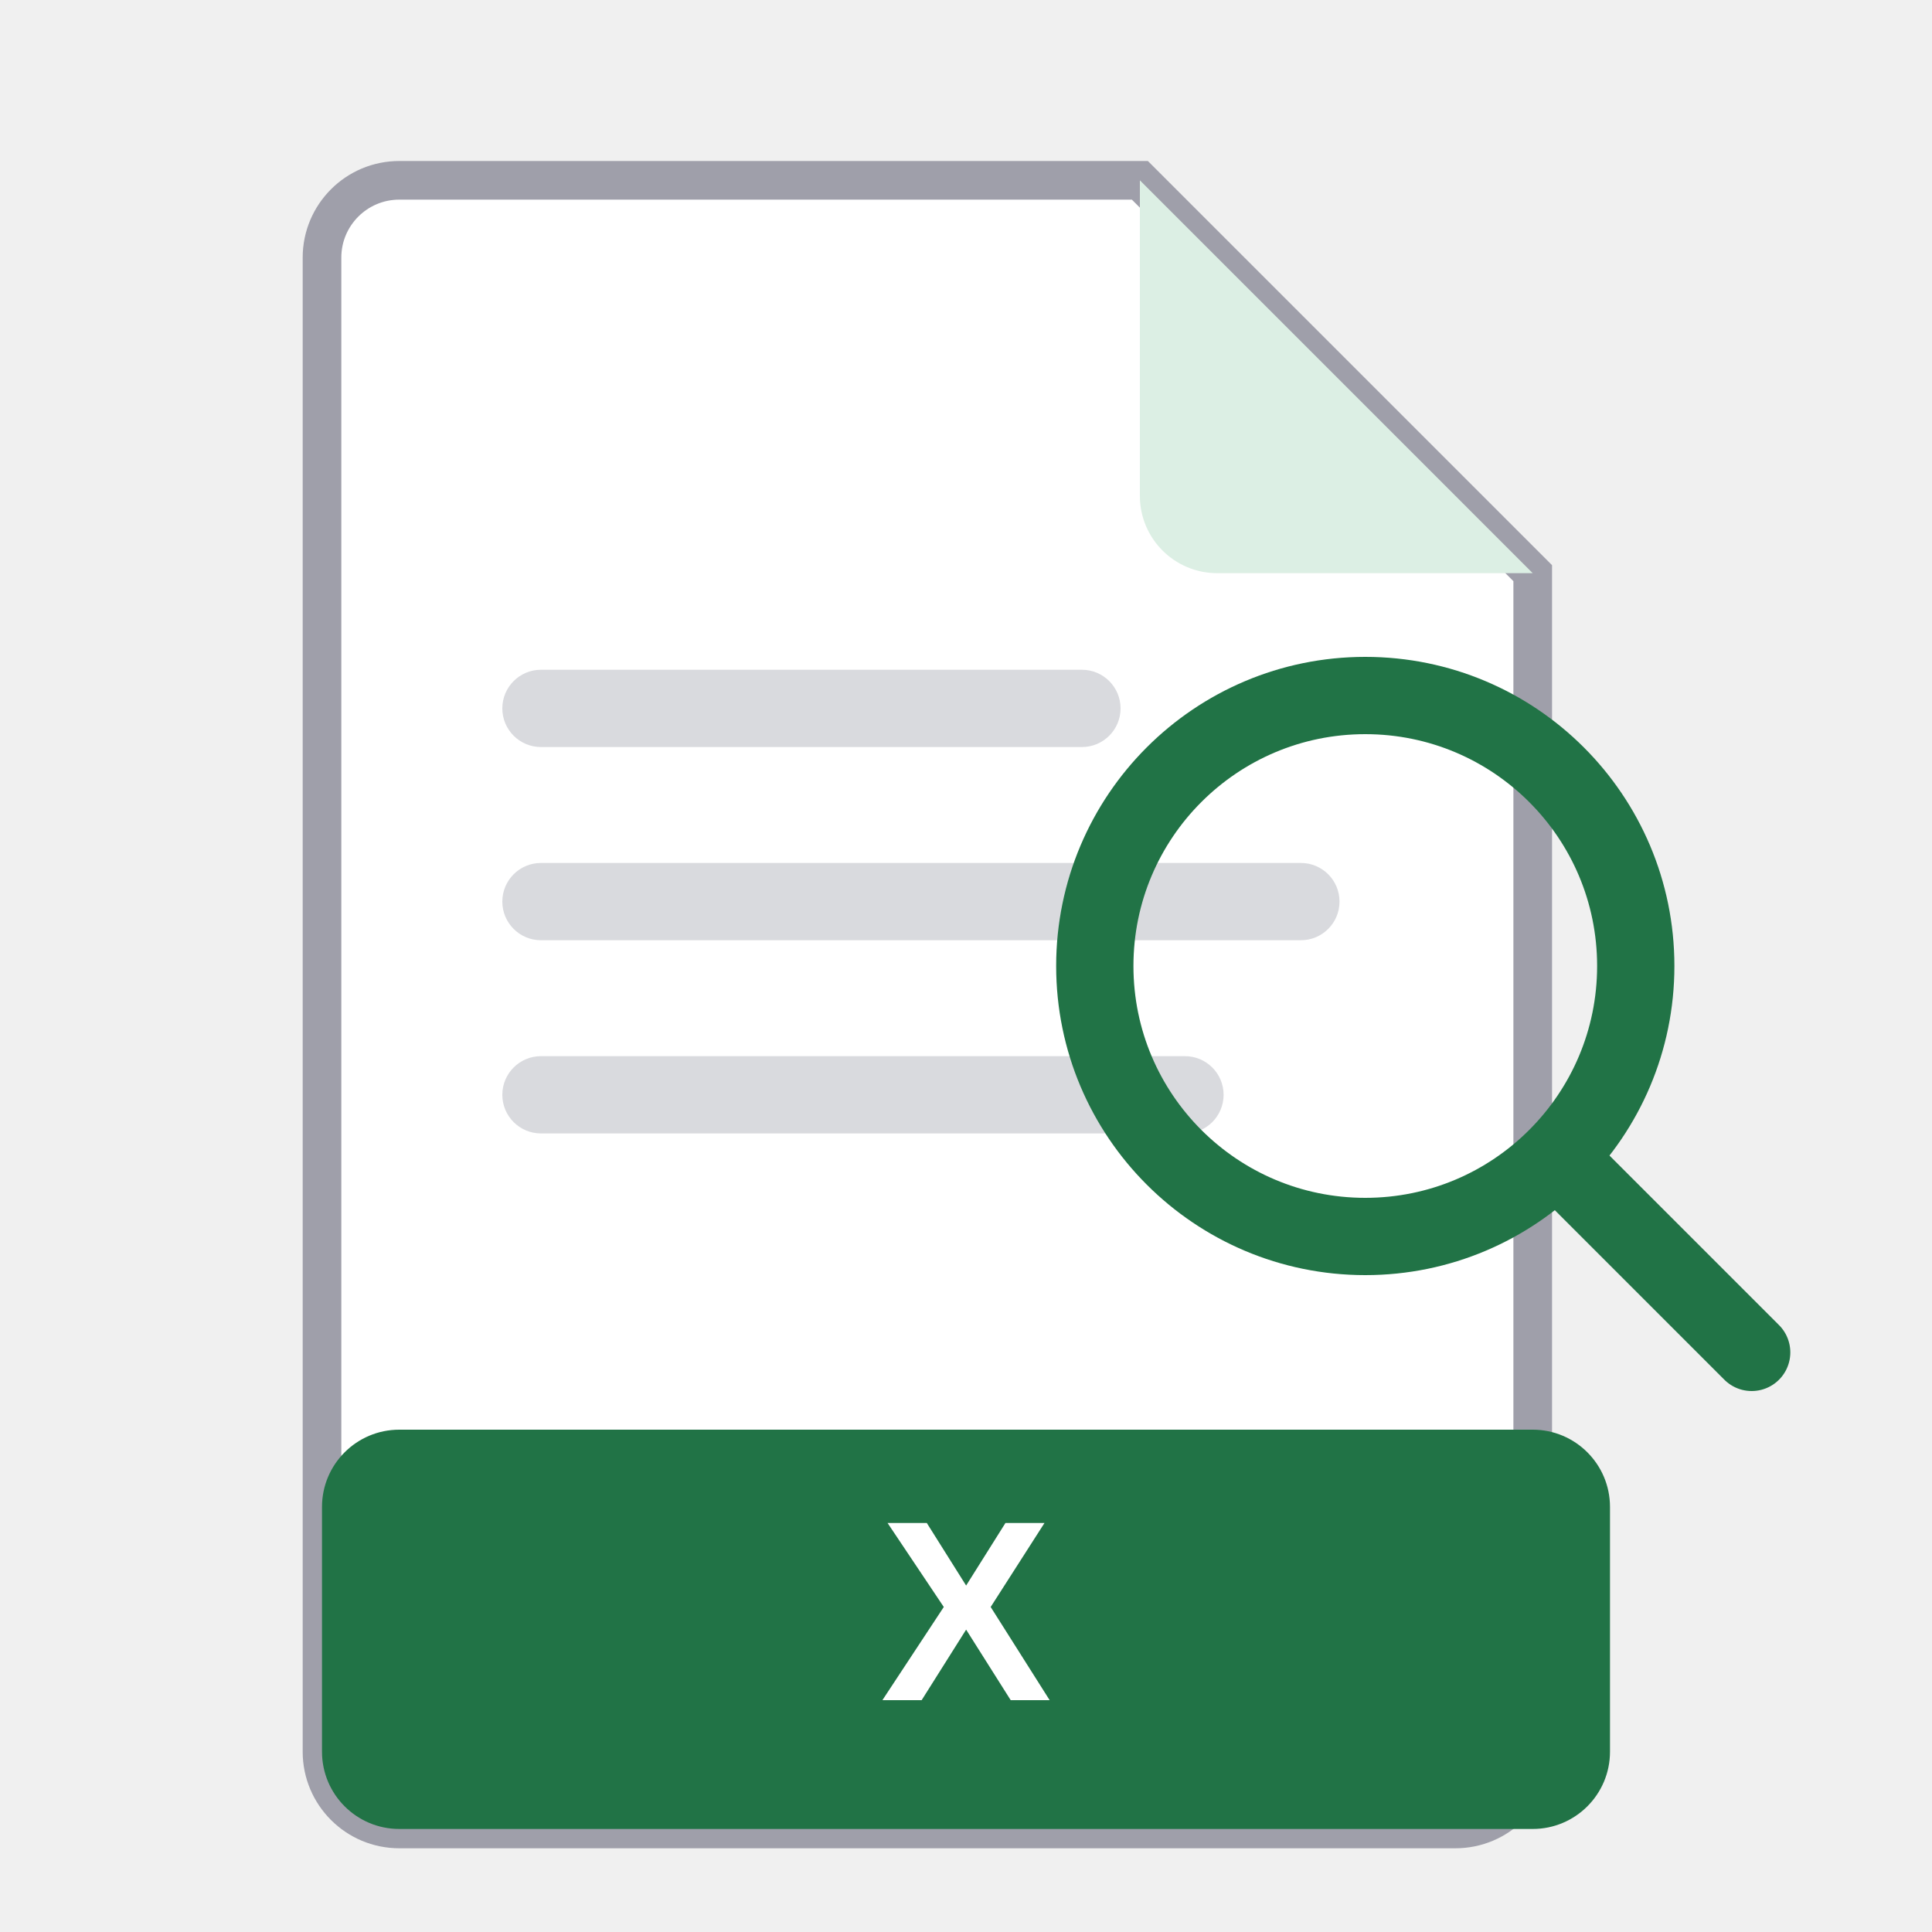
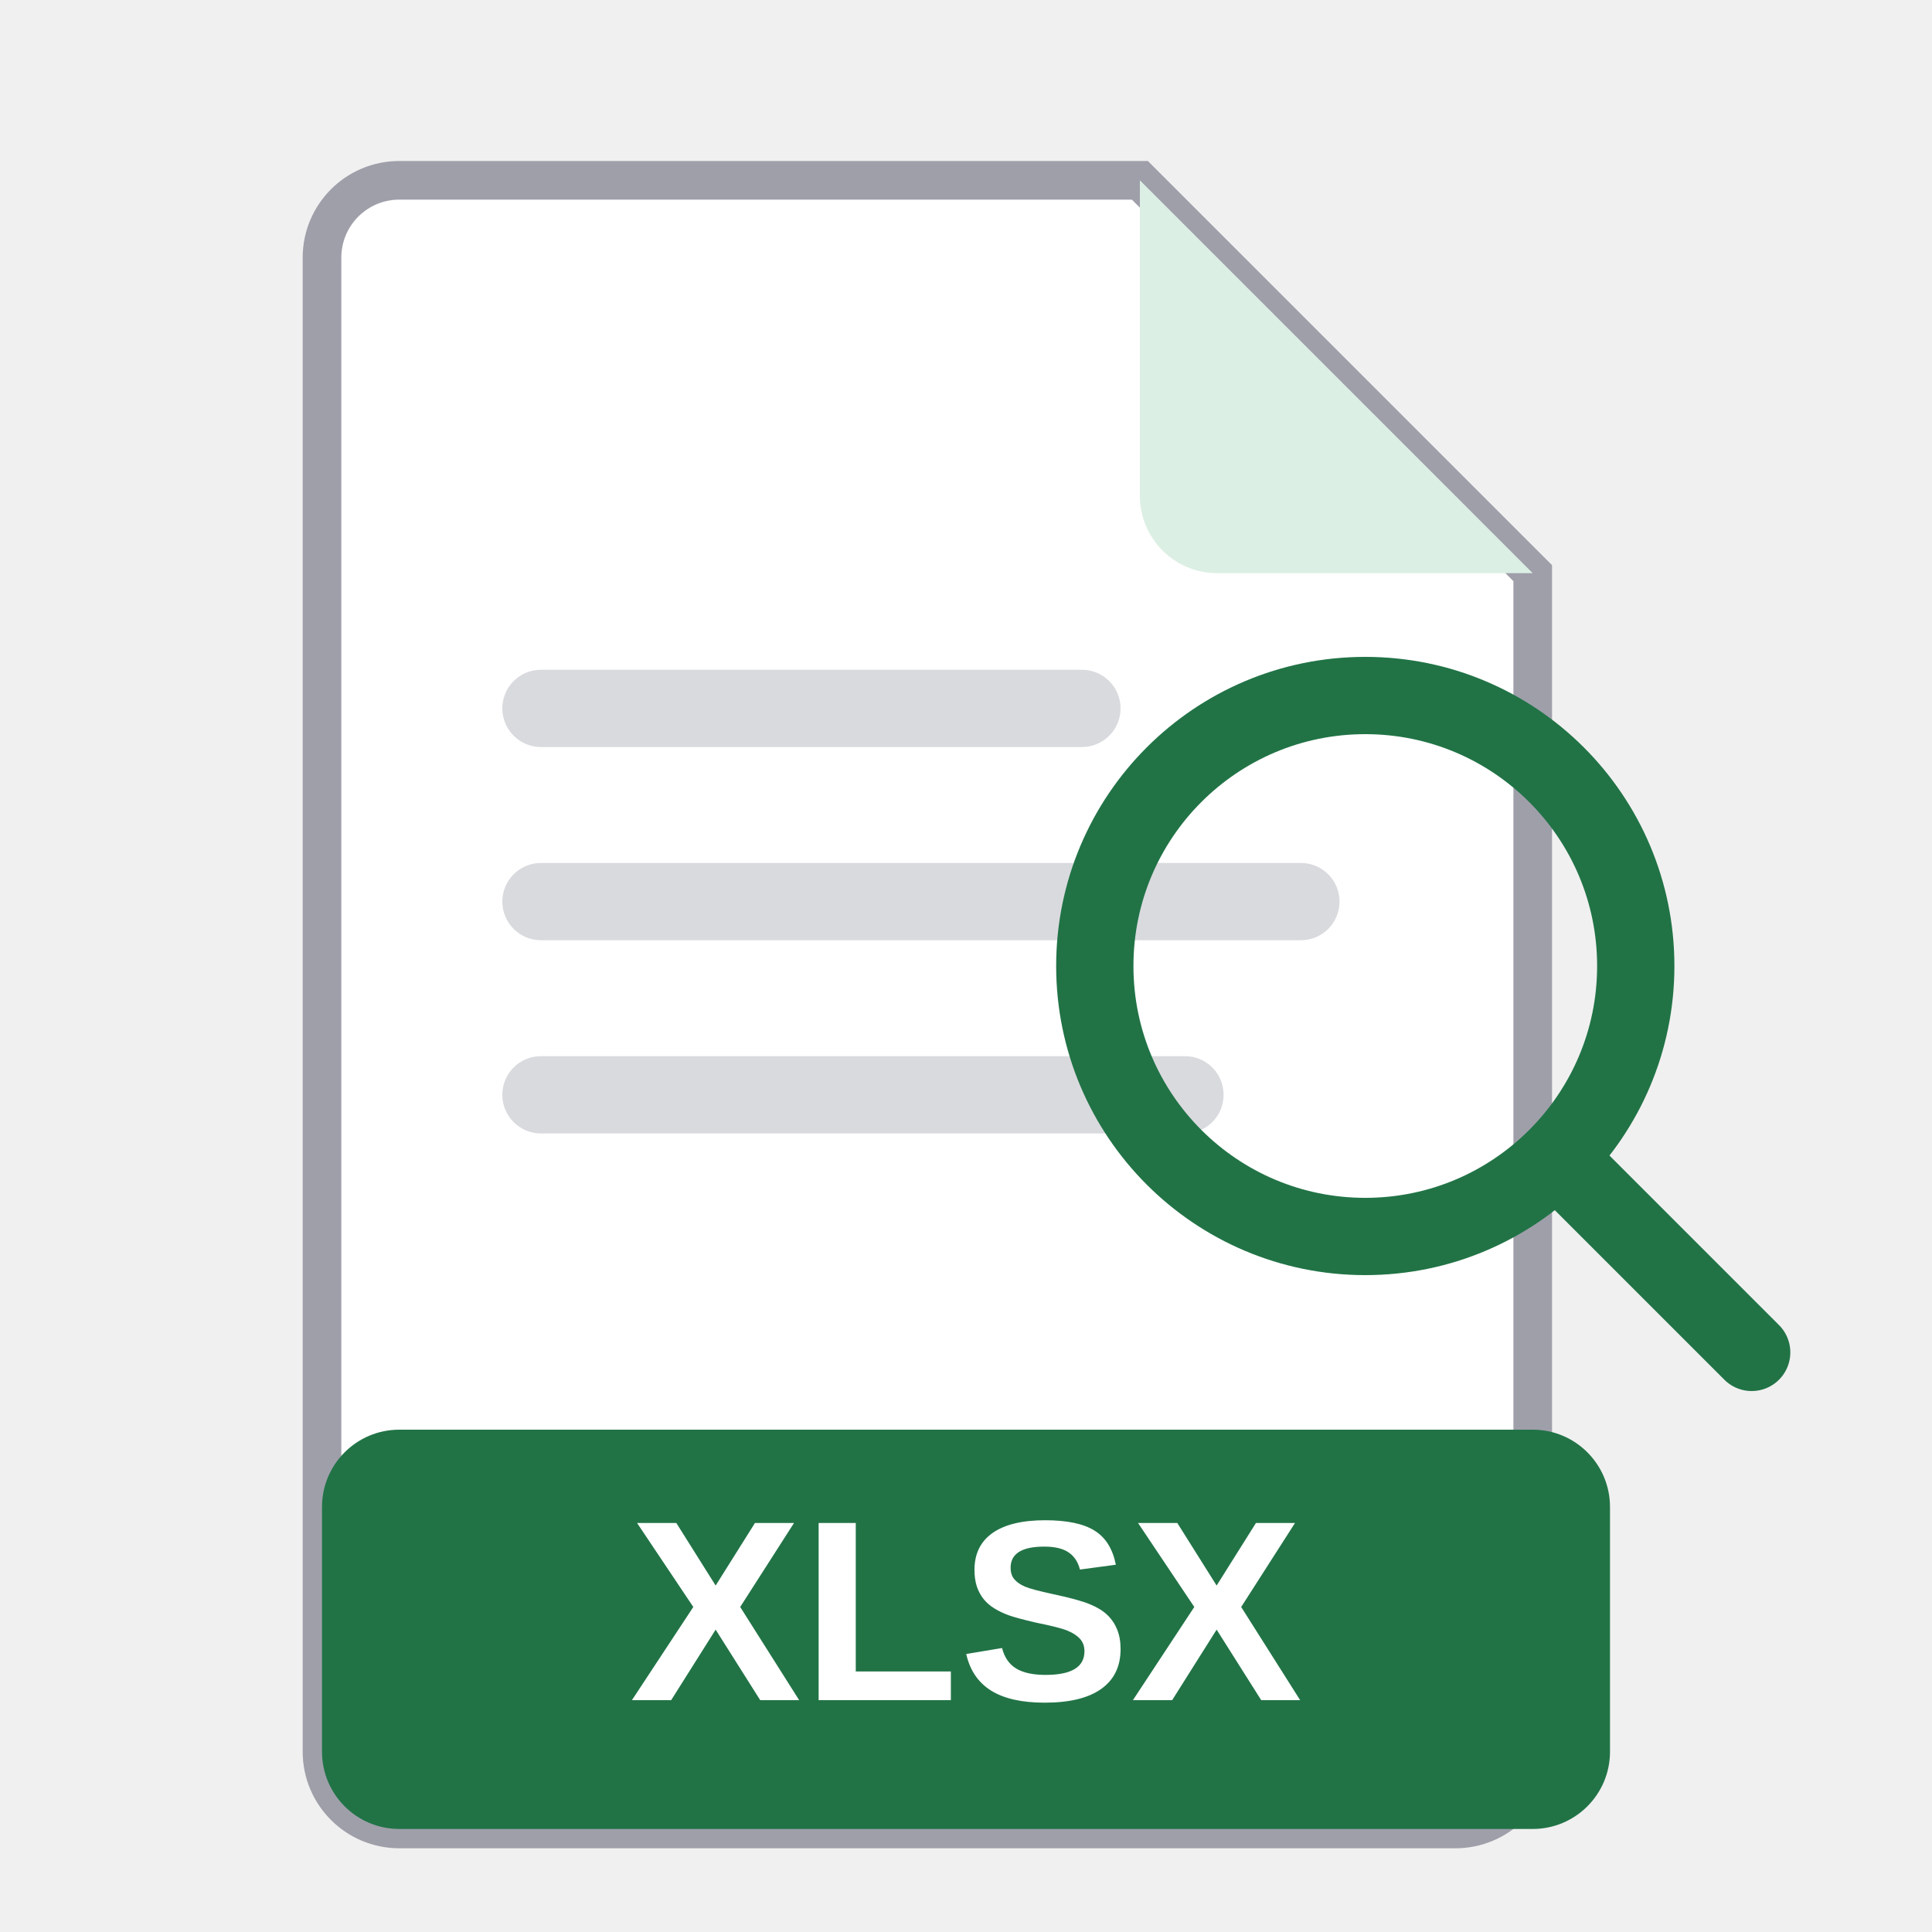
<svg xmlns="http://www.w3.org/2000/svg" viewBox="0 0 300 300">
  <defs>
    <style>
      .page { fill: #ffffff; stroke: #9f9faa; stroke-width: 6; }
      .fold { fill: #dcefe4; }
      .accent { fill: #217346; }
      .muted { fill: #d9dade; }
      .glass { fill: none; stroke: #217346; stroke-width: 12; }
      .label { fill: #ffffff; font-family: Arial, Helvetica, sans-serif; font-size: 40px; font-weight: bold; }
    </style>
  </defs>
  <path class="page" d="M62 28h115l61 61v183a12 12 0 0 1-12 12H62a12 12 0 0 1-12-12V40a12 12 0 0 1 12-12z" />
  <path class="fold" d="M177 28l61 61h-49a12 12 0 0 1-12-12z" />
  <rect class="muted" x="78" y="104" width="96" height="12" rx="6" />
  <rect class="muted" x="78" y="134" width="130" height="12" rx="6" />
  <rect class="muted" x="78" y="164" width="112" height="12" rx="6" />
  <rect class="accent" x="50" y="222" width="200" height="62" rx="12" />
-   <text class="label" x="150" y="264" text-anchor="middle">X</text>
+   <text class="label" x="150" y="264" text-anchor="middle">XLSX</text>
  <circle class="glass" cx="212" cy="150" r="42" />
  <line class="glass" x1="243" y1="181" x2="272" y2="210" stroke-linecap="round" />
</svg>
